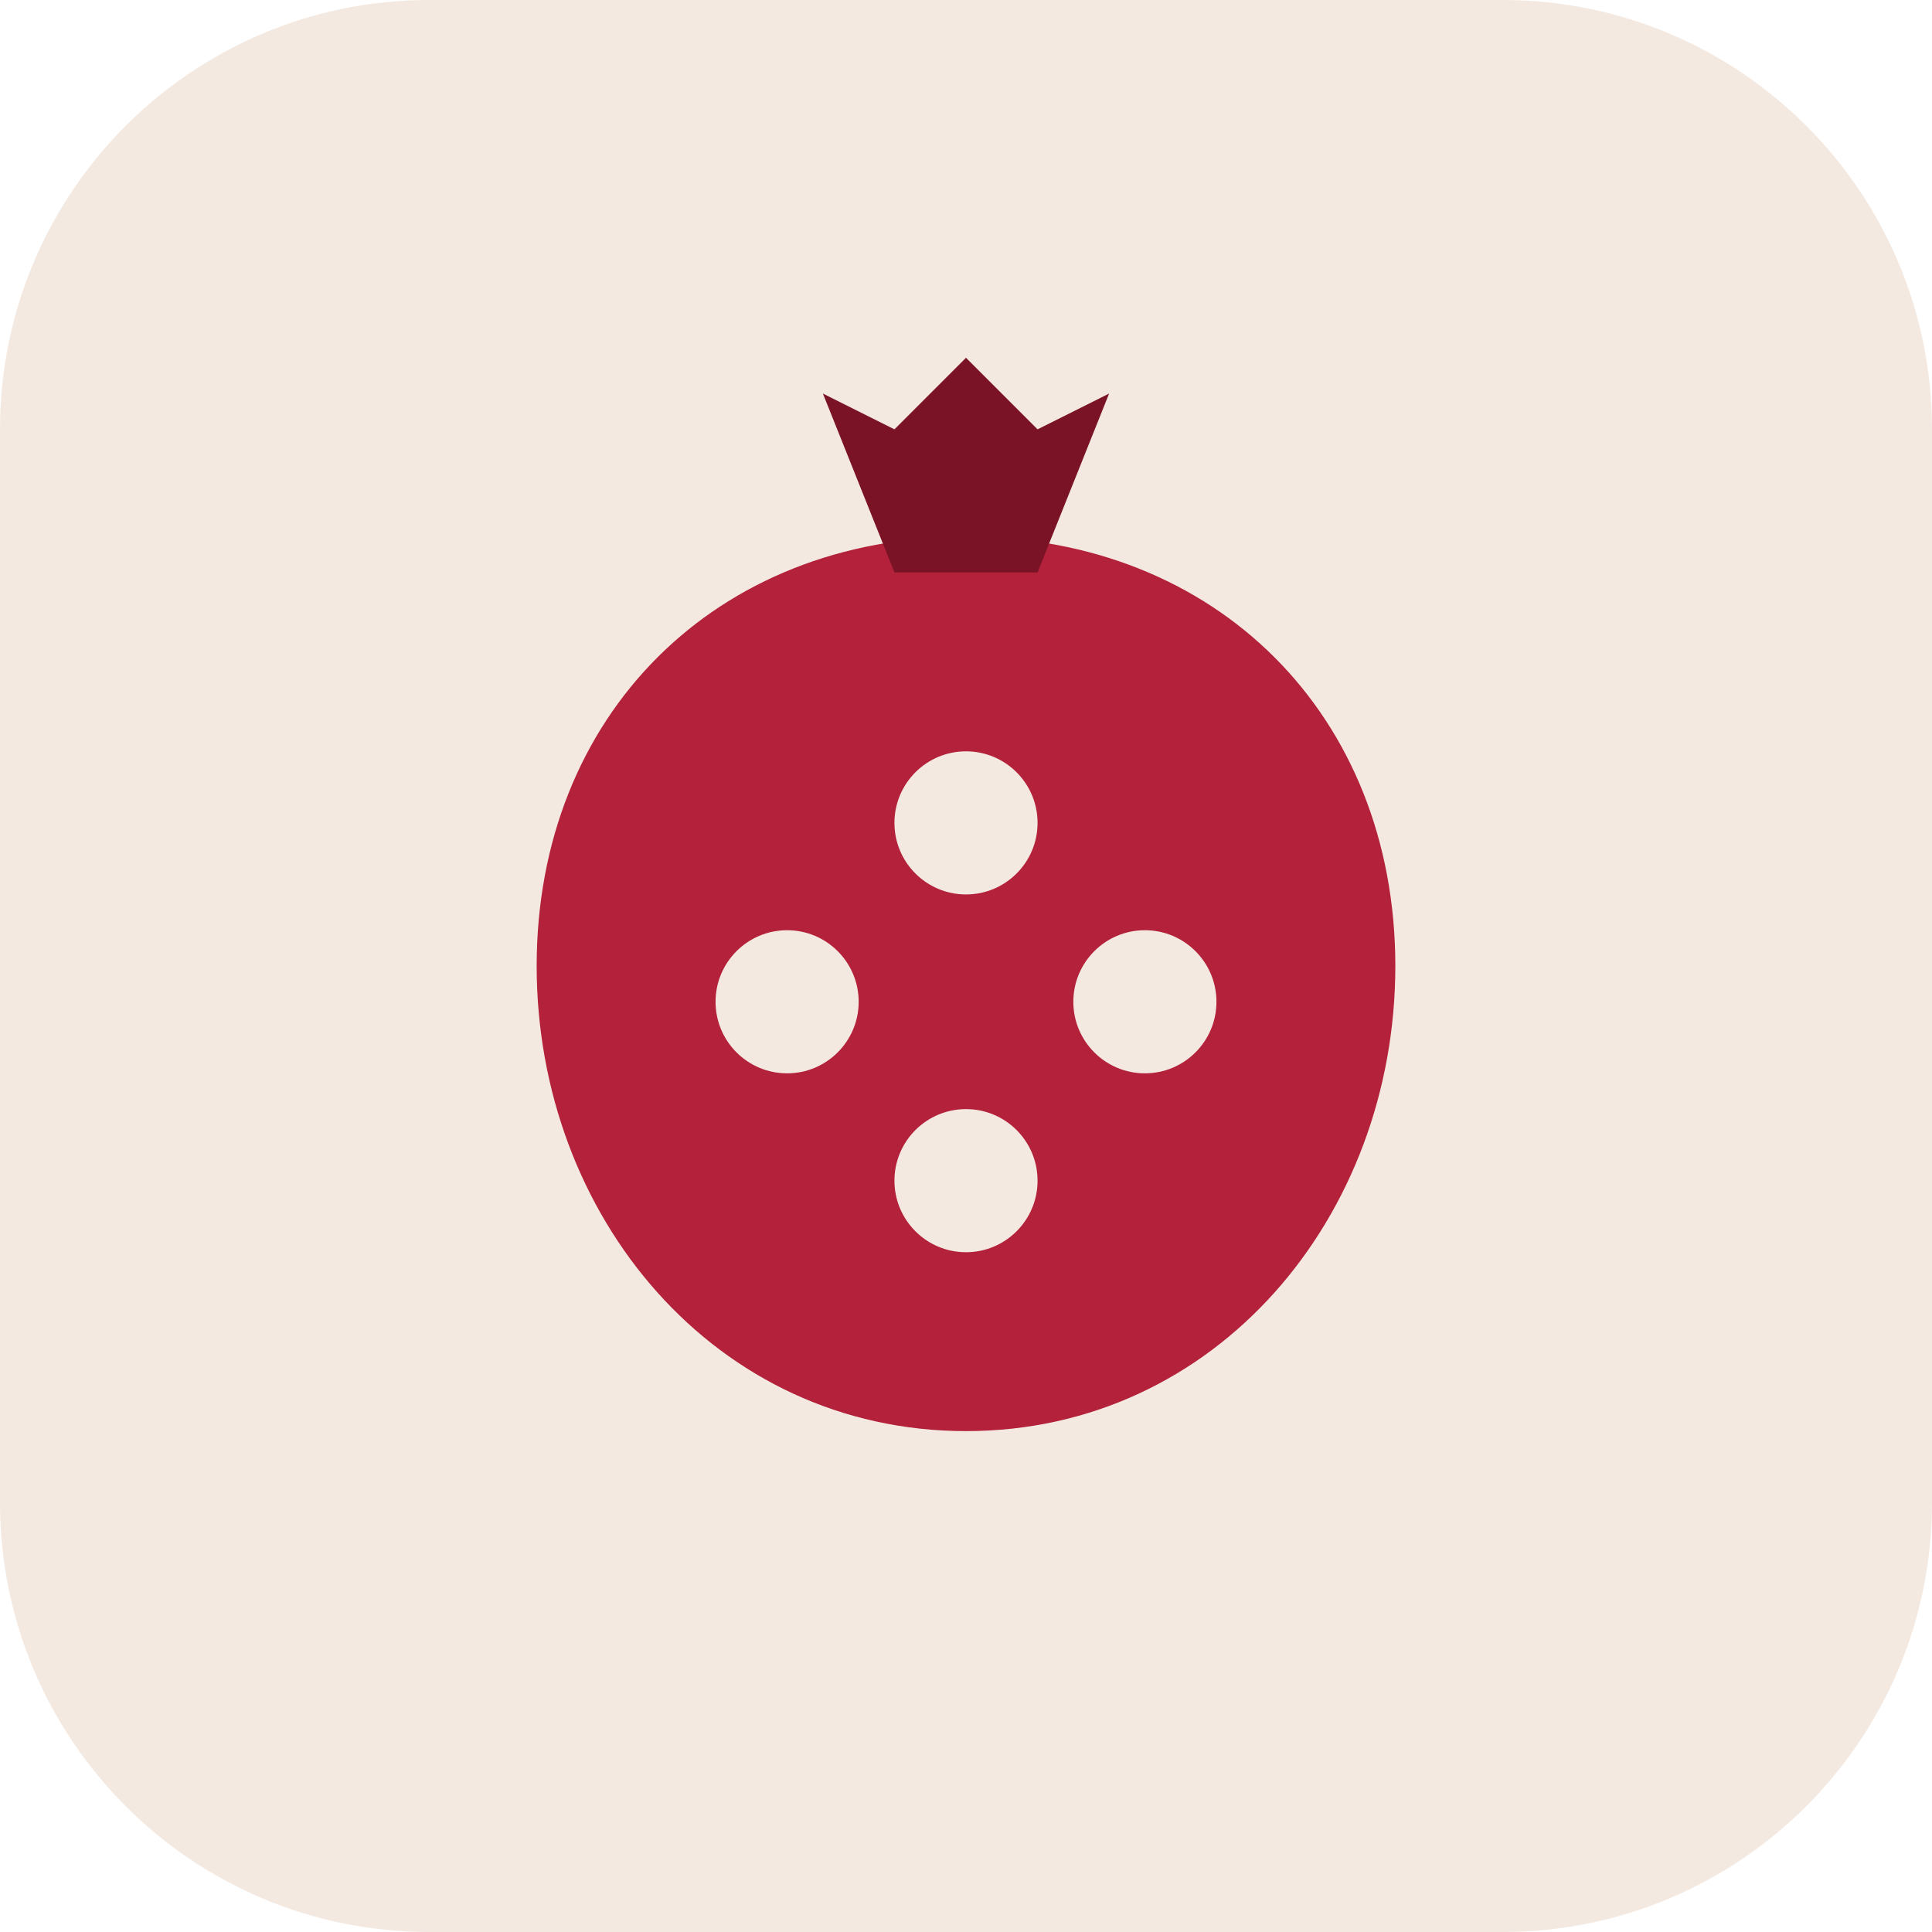
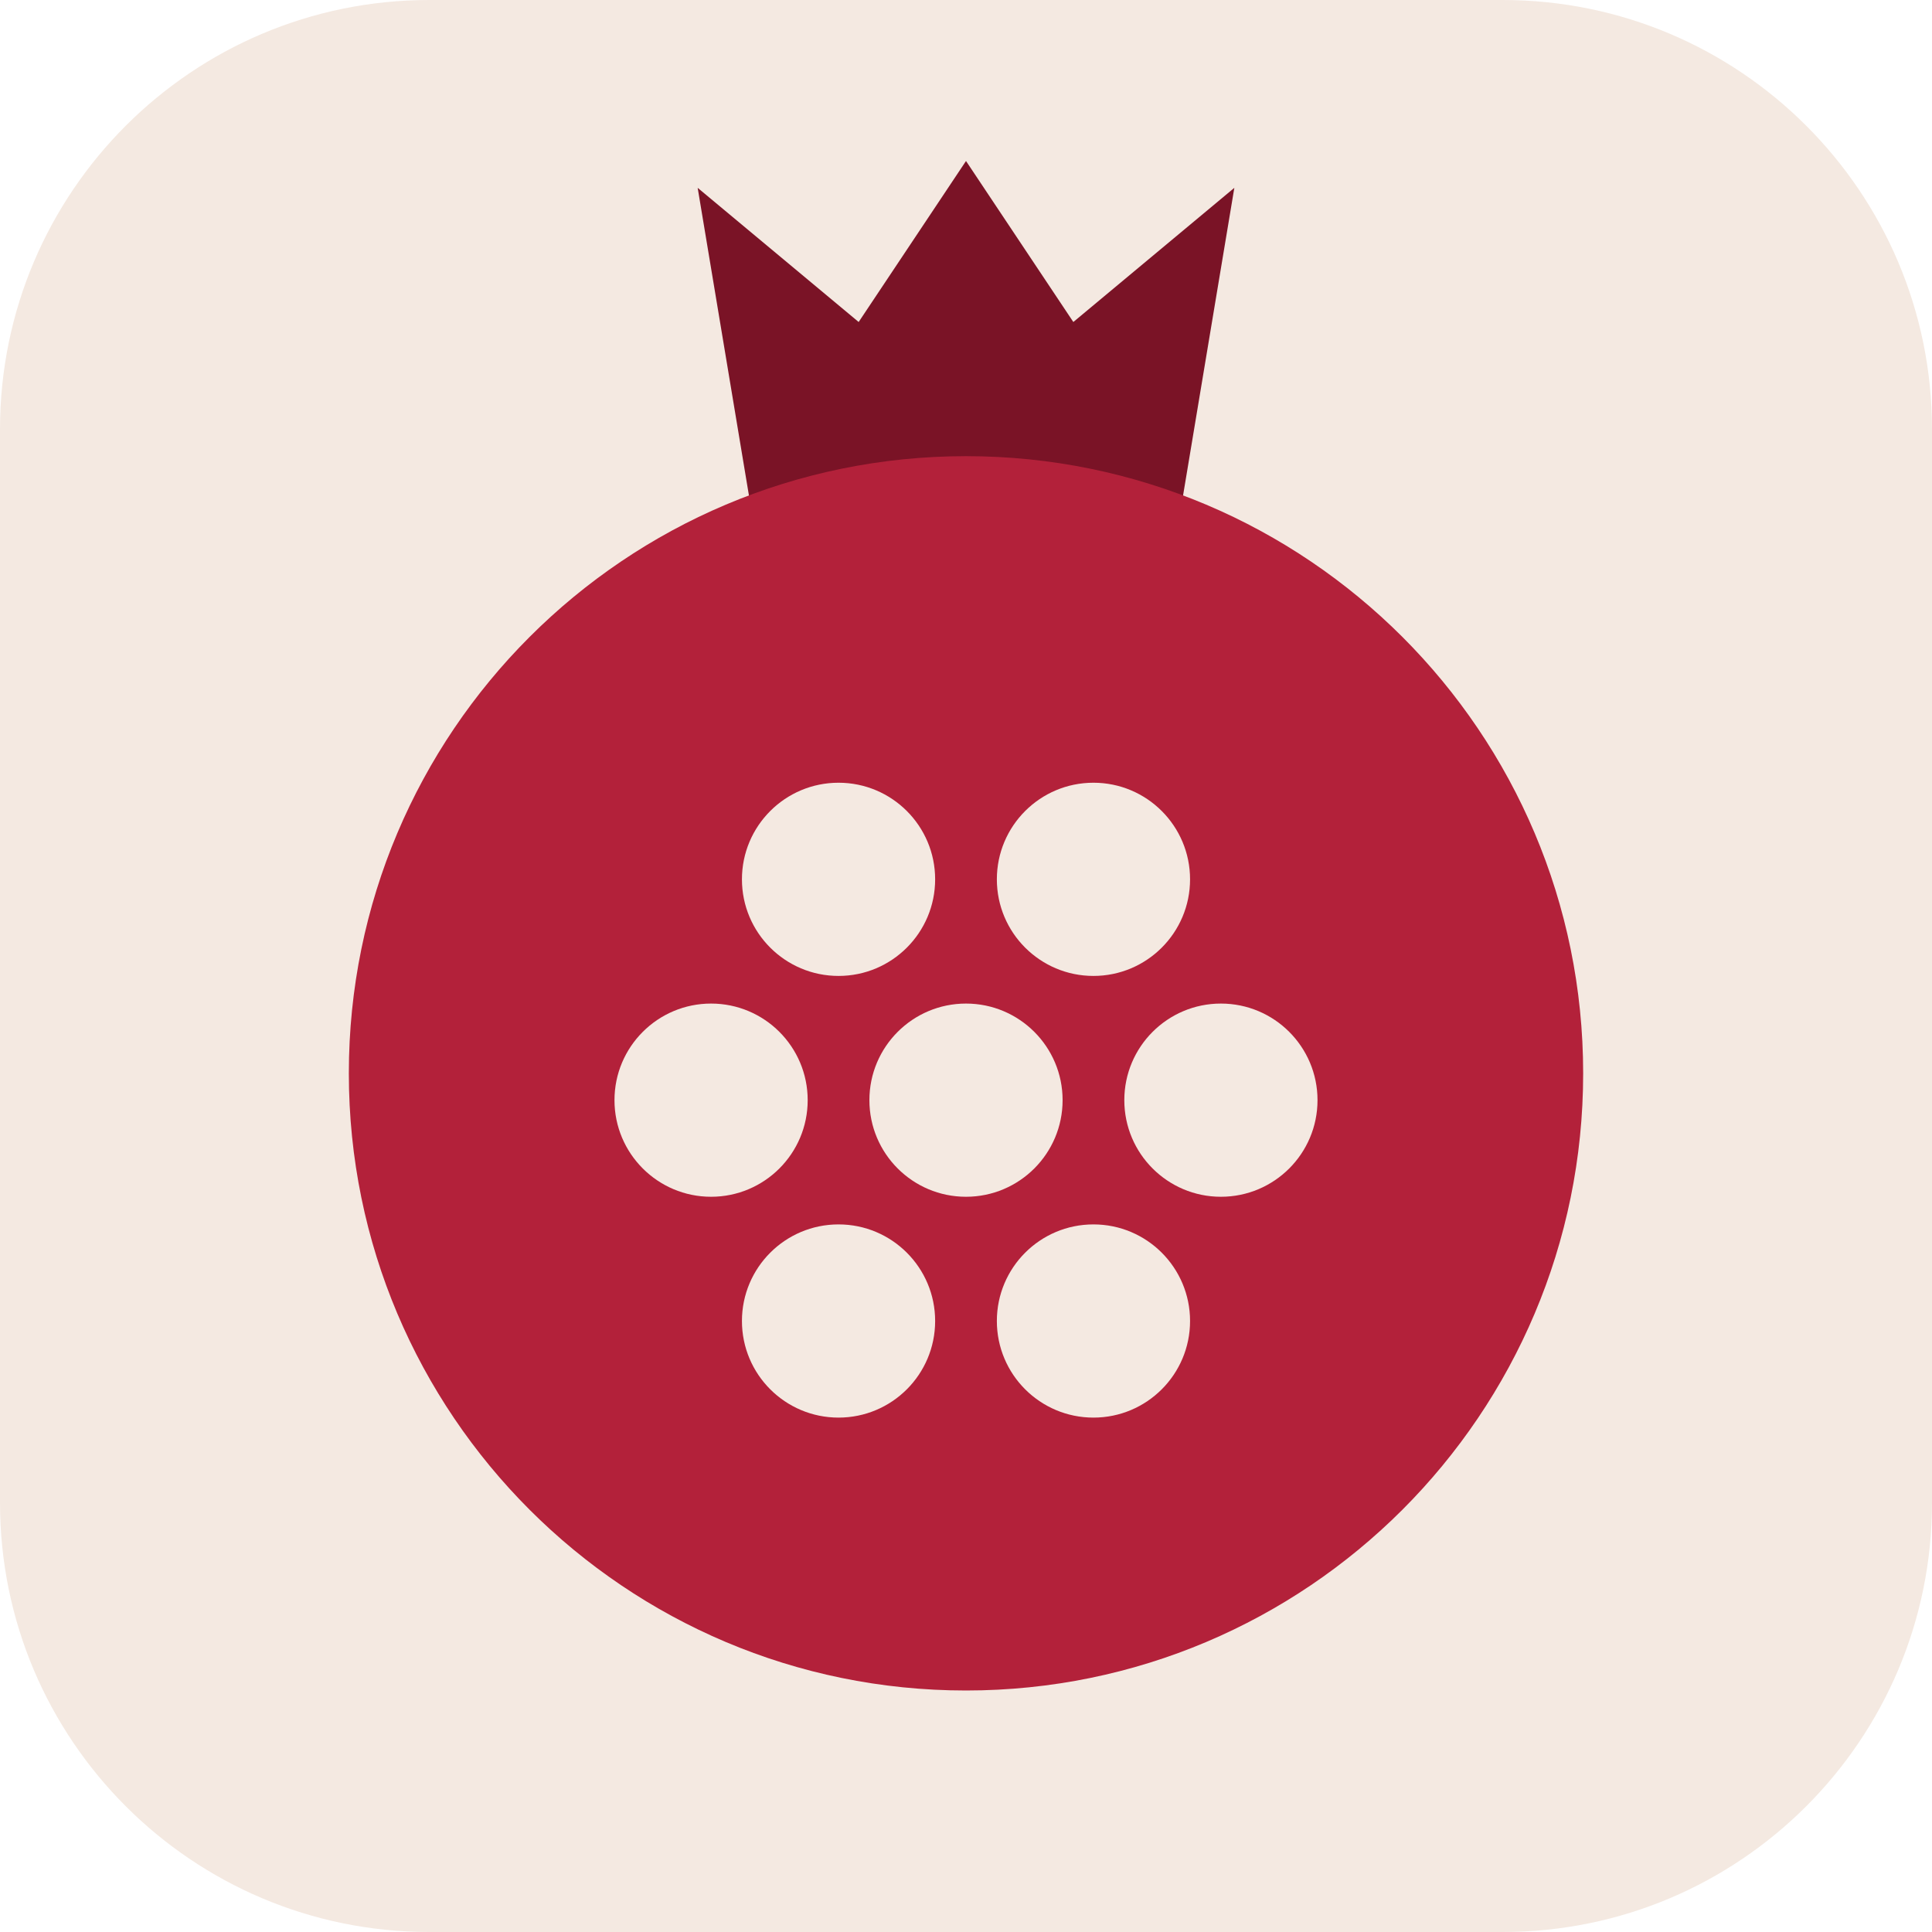
- <svg xmlns="http://www.w3.org/2000/svg" viewBox="0 0 108 108">
-   <rect width="108" height="108" rx="24" fill="#F4E9E1" />
-   <path fill="#B3213A" d="M54 30c-14 0-24 10-24 24s10 26 24 26 24-12 24-26S68 30 54 30z" />
-   <path fill="#7A1326" d="M46 22l4 10h8l4-10-4 2-4-4-4 4z" />
+ <svg xmlns="http://www.w3.org/2000/svg" viewBox="18 18 72 72">
+   <rect x="18" y="18" width="72" height="72" rx="16" fill="#F4E9E1" />
+   <path fill="#7A1326" d="M46 37L44 25l6 5 4-6 4 6 6-5-2 12z" />
+   <circle cx="54" cy="58" r="23" fill="#B3213A" />
  <g fill="#F4E9E1">
-     <circle cx="54" cy="46" r="4" />
-     <circle cx="44" cy="56" r="4" />
-     <circle cx="64" cy="56" r="4" />
-     <circle cx="54" cy="66" r="4" />
+     <circle cx="54" cy="59" r="3.6" />
+     <circle cx="63.50" cy="59" r="3.6" />
+     <circle cx="58.75" cy="67.23" r="3.6" />
+     <circle cx="49.25" cy="67.23" r="3.6" />
+     <circle cx="44.50" cy="59" r="3.6" />
+     <circle cx="49.25" cy="50.77" r="3.6" />
+     <circle cx="58.75" cy="50.77" r="3.6" />
  </g>
</svg>
